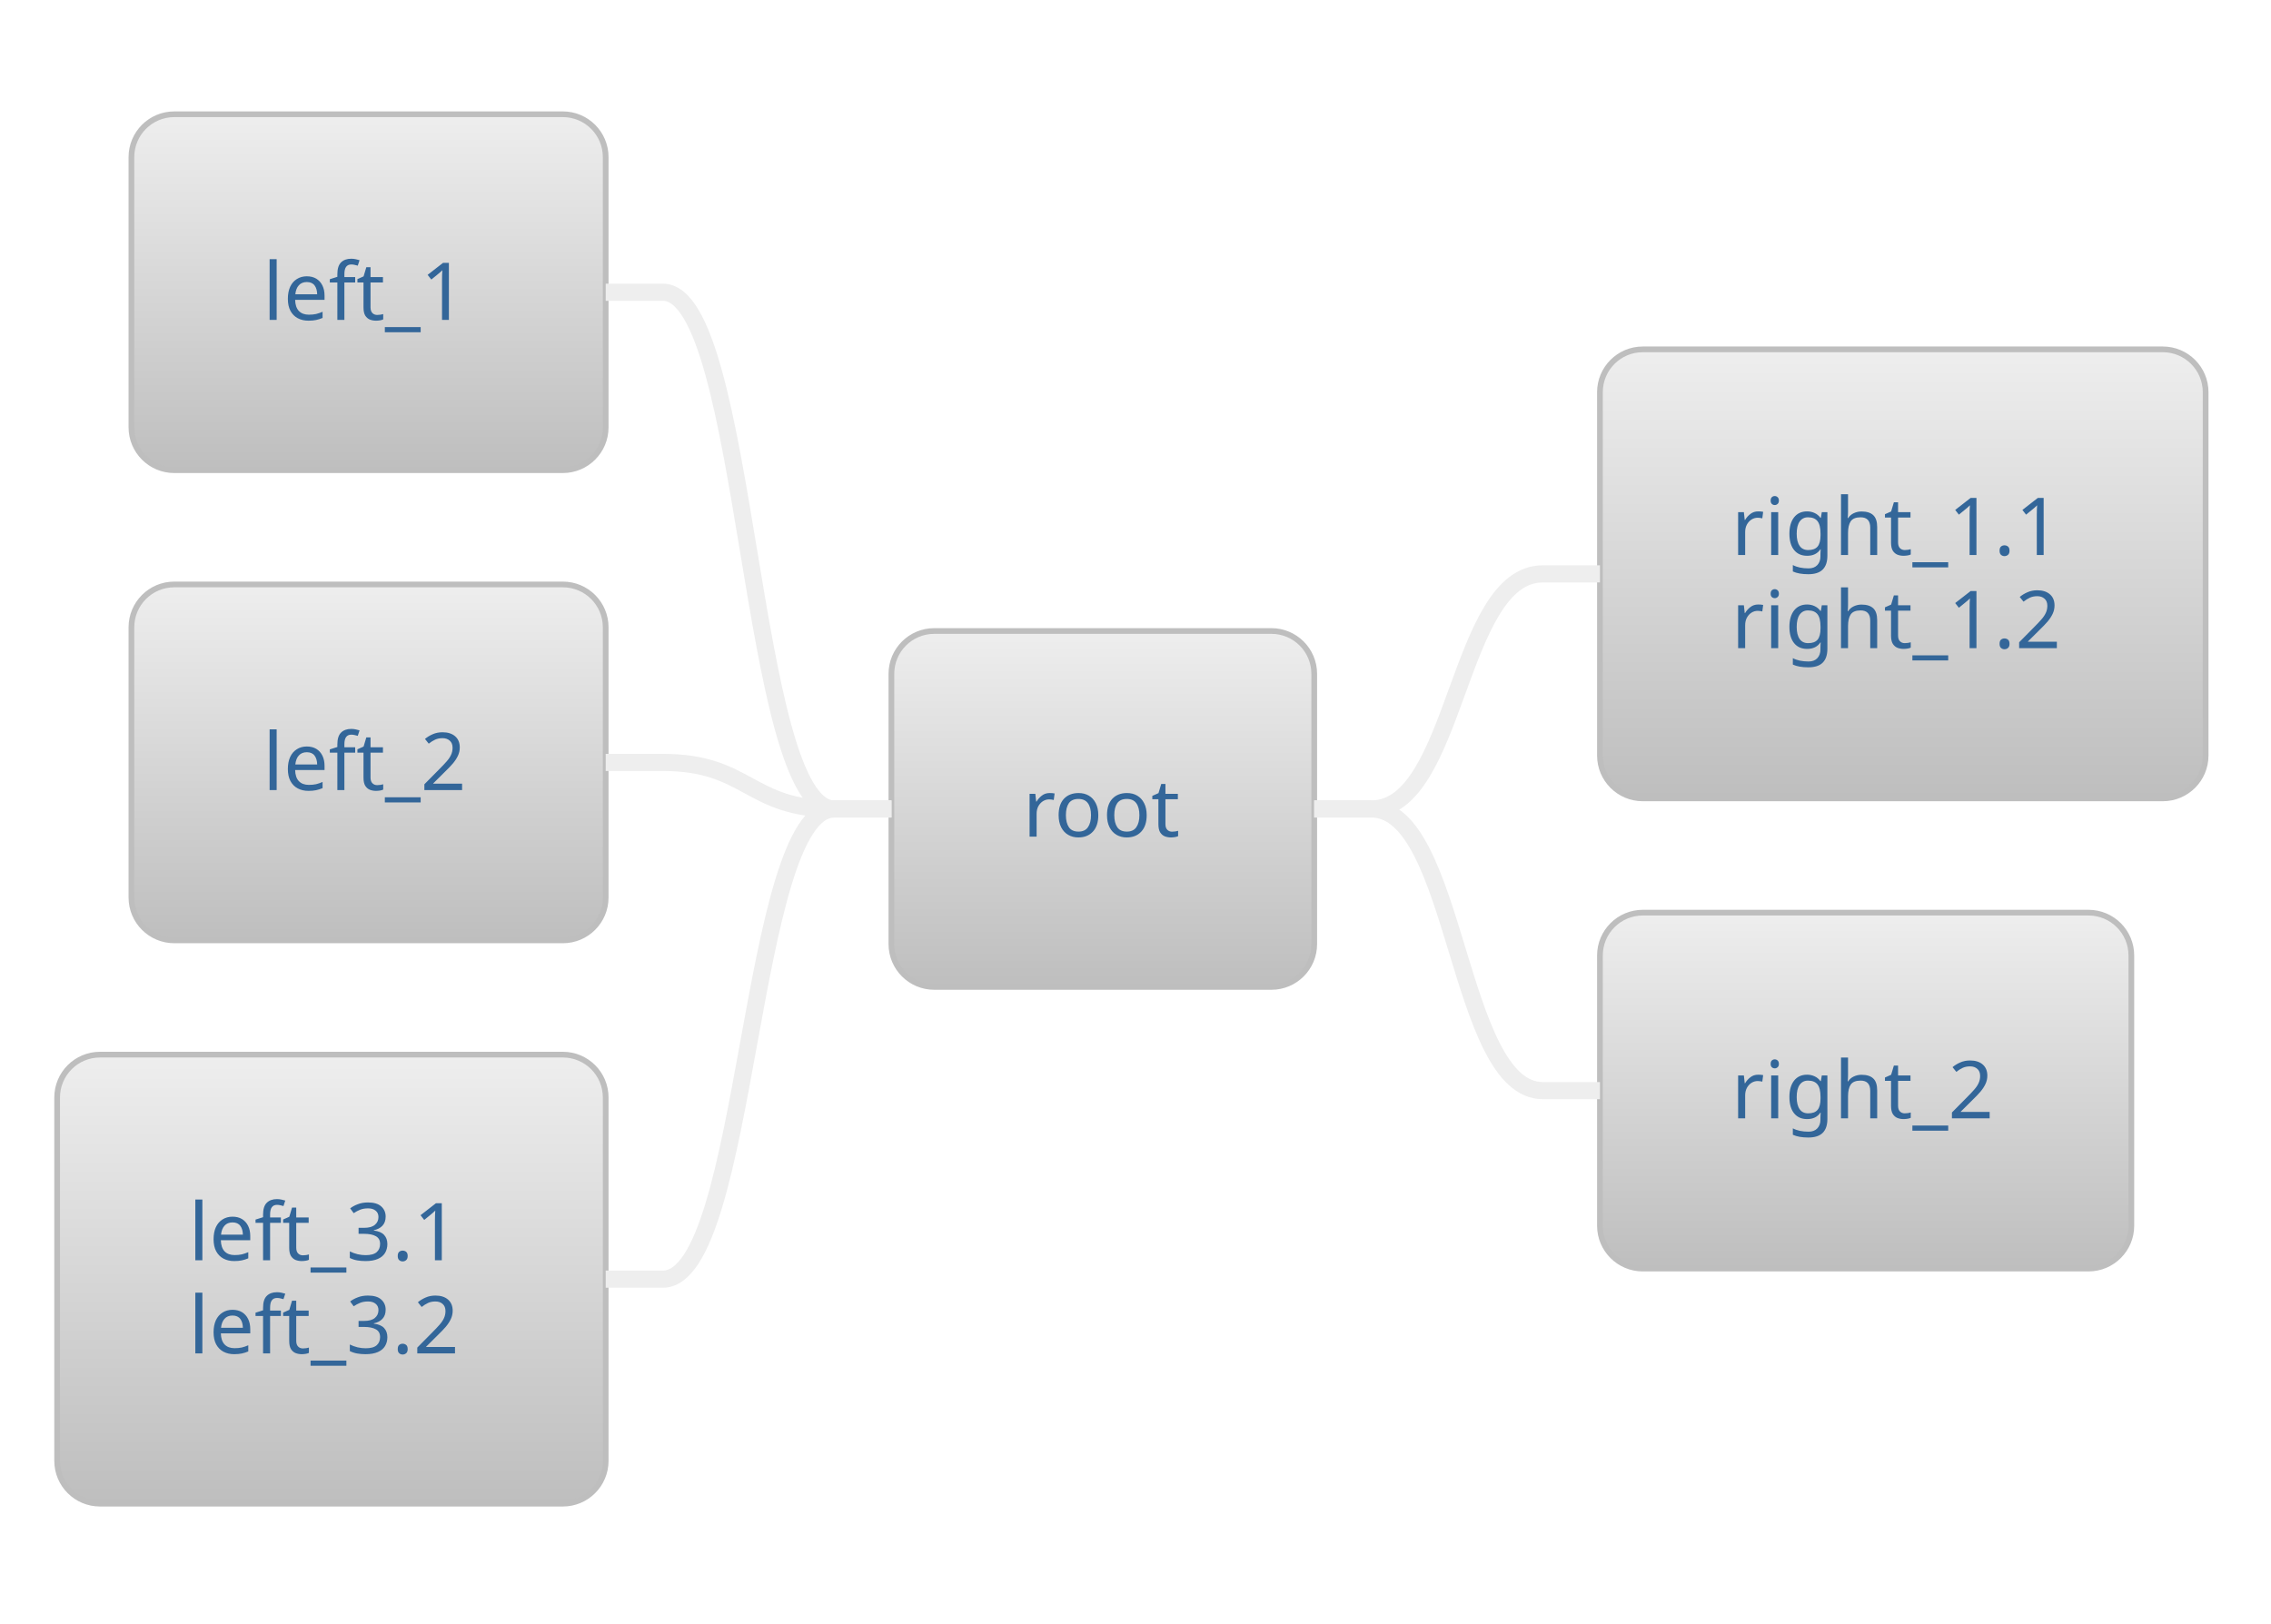
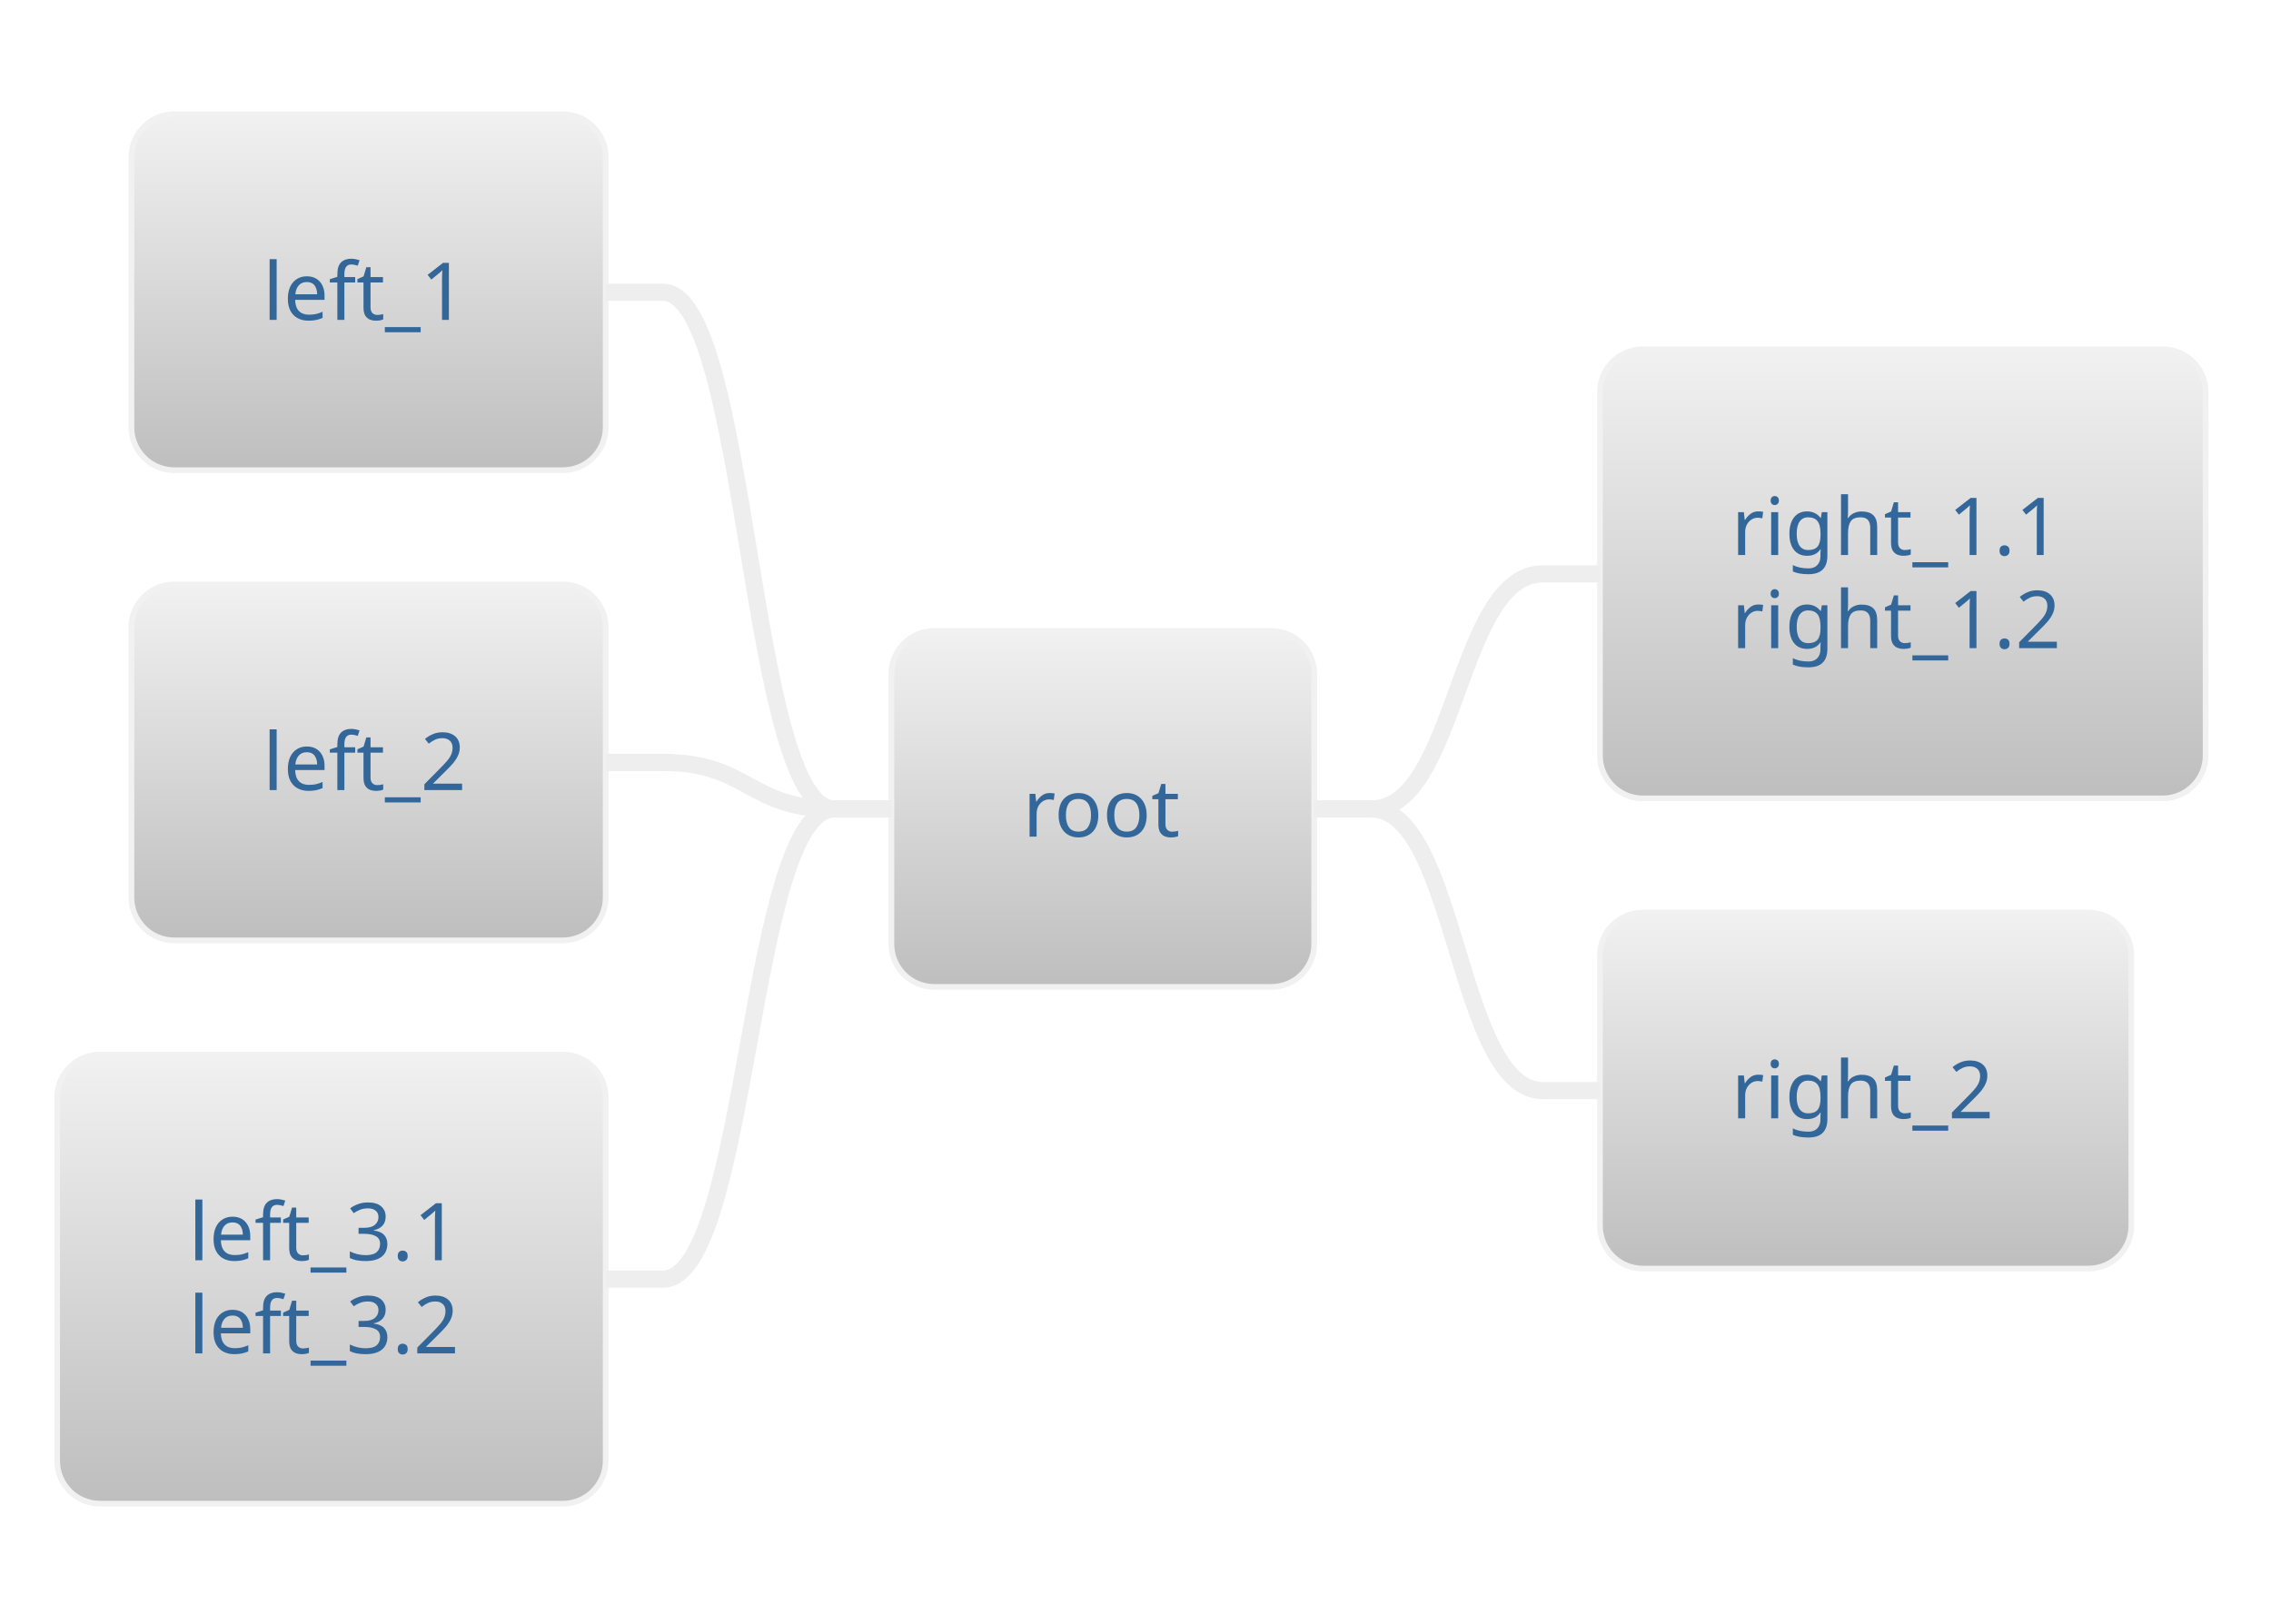
<svg xmlns="http://www.w3.org/2000/svg" contentScriptType="application/ecmascript" contentStyleType="text/css" height="296.875px" preserveAspectRatio="none" style="width:414px;height:296px;background:#00000000;" version="1.1" viewBox="0 0 414 296" width="414.583px" zoomAndPan="magnify">
  <defs>
-     <linearGradient id="gldkidnl324na0" x1="50%" x2="50%" y1="0%" y2="100%">
-       <stop offset="0%" stop-color="#EEEEEE" />
+     <linearGradient id="g14pjetji2six10" x1="50%" x2="50%" y1="0%" y2="100%">
+       <stop offset="0%" stop-color="#F1F1F1" />
      <stop offset="100%" stop-color="#BEBEBE" />
    </linearGradient>
  </defs>
  <g>
-     <rect fill="url(#gldkidnl324na0)" height="64.893" rx="7.812" ry="7.812" style="stroke:#BEBEBE;stroke-width:1.042;" width="77.083" x="162.5" y="115.047" />
+     <rect fill="url(#g14pjetji2six10)" height="64.893" rx="7.812" ry="7.812" style="stroke:#F1F1F1;stroke-width:1.042;" width="77.083" x="162.5" y="115.047" />
    <text fill="#336699" font-family="&quot;Verdana&quot;" font-size="14.583" lengthAdjust="spacing" textLength="29.167" x="186.458" y="152.542">root</text>
-     <rect fill="url(#gldkidnl324na0)" height="81.868" rx="7.812" ry="7.812" style="stroke:#BEBEBE;stroke-width:1.042;" width="110.417" x="291.667" y="63.696" />
+     <rect fill="url(#g14pjetji2six10)" height="81.868" rx="7.812" ry="7.812" style="stroke:#F1F1F1;stroke-width:1.042;" width="110.417" x="291.667" y="63.696" />
    <text fill="#336699" font-family="&quot;Verdana&quot;" font-size="14.583" lengthAdjust="spacing" textLength="62.5" x="315.625" y="101.191">right_1.1</text>
    <text fill="#336699" font-family="&quot;Verdana&quot;" font-size="14.583" lengthAdjust="spacing" textLength="62.5" x="315.625" y="118.167">right_1.2</text>
    <path d="M239.583,147.494 L250,147.494 C265.625,147.494 265.625,104.63 281.25,104.63 L291.667,104.63 " fill="none" style="stroke:#EEEEEE;stroke-width:3.125;" />
-     <rect fill="url(#gldkidnl324na0)" height="64.893" rx="7.812" ry="7.812" style="stroke:#BEBEBE;stroke-width:1.042;" width="96.875" x="291.667" y="166.398" />
+     <rect fill="url(#g14pjetji2six10)" height="64.893" rx="7.812" ry="7.812" style="stroke:#F1F1F1;stroke-width:1.042;" width="96.875" x="291.667" y="166.398" />
    <text fill="#336699" font-family="&quot;Verdana&quot;" font-size="14.583" lengthAdjust="spacing" textLength="48.958" x="315.625" y="203.893">right_2</text>
    <path d="M239.583,147.494 L250,147.494 C265.625,147.494 265.625,198.844 281.25,198.844 L291.667,198.844 " fill="none" style="stroke:#EEEEEE;stroke-width:3.125;" />
-     <rect fill="url(#gldkidnl324na0)" height="64.893" rx="7.812" ry="7.812" style="stroke:#BEBEBE;stroke-width:1.042;" width="86.458" x="23.958" y="20.833" />
+     <rect fill="url(#g14pjetji2six10)" height="64.893" rx="7.812" ry="7.812" style="stroke:#F1F1F1;stroke-width:1.042;" width="86.458" x="23.958" y="20.833" />
    <text fill="#336699" font-family="&quot;Verdana&quot;" font-size="14.583" lengthAdjust="spacing" textLength="38.542" x="47.917" y="58.328">left_1</text>
    <path d="M162.5,147.494 L152.083,147.494 C136.458,147.494 136.458,53.28 120.833,53.28 L110.417,53.28 " fill="none" style="stroke:#EEEEEE;stroke-width:3.125;" />
-     <rect fill="url(#gldkidnl324na0)" height="64.893" rx="7.812" ry="7.812" style="stroke:#BEBEBE;stroke-width:1.042;" width="86.458" x="23.958" y="106.559" />
+     <rect fill="url(#g14pjetji2six10)" height="64.893" rx="7.812" ry="7.812" style="stroke:#F1F1F1;stroke-width:1.042;" width="86.458" x="23.958" y="106.559" />
    <text fill="#336699" font-family="&quot;Verdana&quot;" font-size="14.583" lengthAdjust="spacing" textLength="38.542" x="47.917" y="144.054">left_2</text>
    <path d="M162.5,147.494 L152.083,147.494 C136.458,147.494 136.458,139.006 120.833,139.006 L110.417,139.006 " fill="none" style="stroke:#EEEEEE;stroke-width:3.125;" />
-     <rect fill="url(#gldkidnl324na0)" height="81.868" rx="7.812" ry="7.812" style="stroke:#BEBEBE;stroke-width:1.042;" width="100" x="10.417" y="192.285" />
+     <rect fill="url(#g14pjetji2six10)" height="81.868" rx="7.812" ry="7.812" style="stroke:#F1F1F1;stroke-width:1.042;" width="100" x="10.417" y="192.285" />
    <text fill="#336699" font-family="&quot;Verdana&quot;" font-size="14.583" lengthAdjust="spacing" textLength="52.083" x="34.375" y="229.78">left_3.1</text>
    <text fill="#336699" font-family="&quot;Verdana&quot;" font-size="14.583" lengthAdjust="spacing" textLength="52.083" x="34.375" y="246.756">left_3.2</text>
    <path d="M162.5,147.494 L152.083,147.494 C136.458,147.494 136.458,233.219 120.833,233.219 L110.417,233.219 " fill="none" style="stroke:#EEEEEE;stroke-width:3.125;" />
  </g>
</svg>
